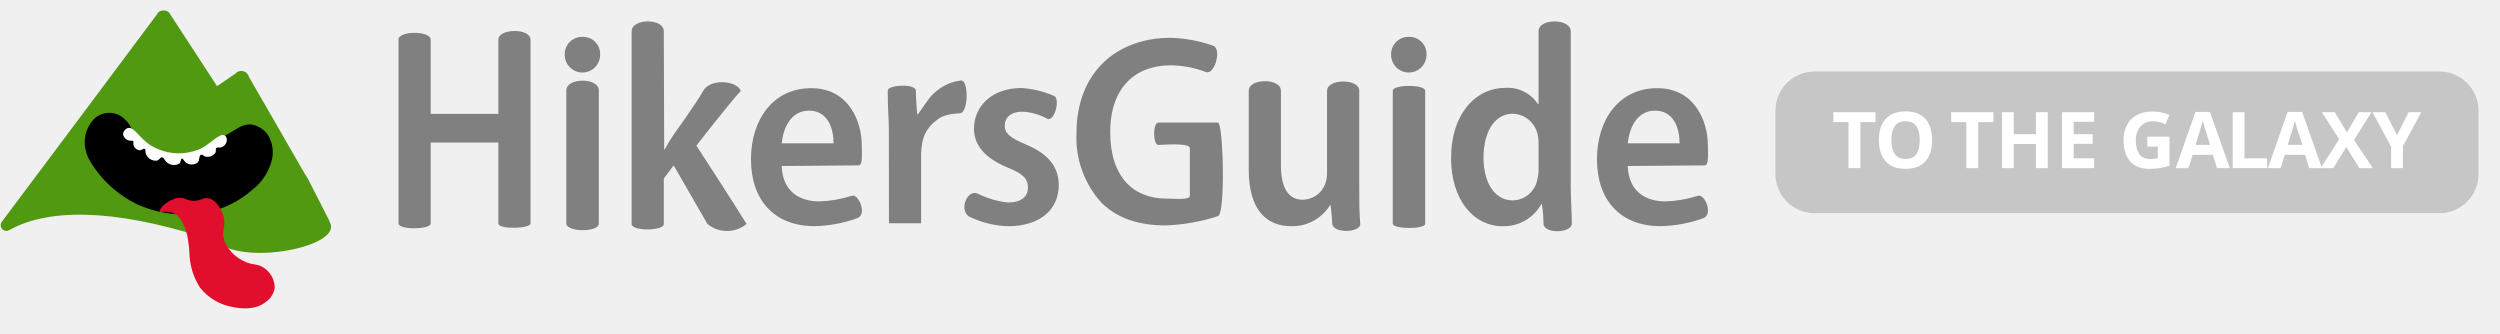
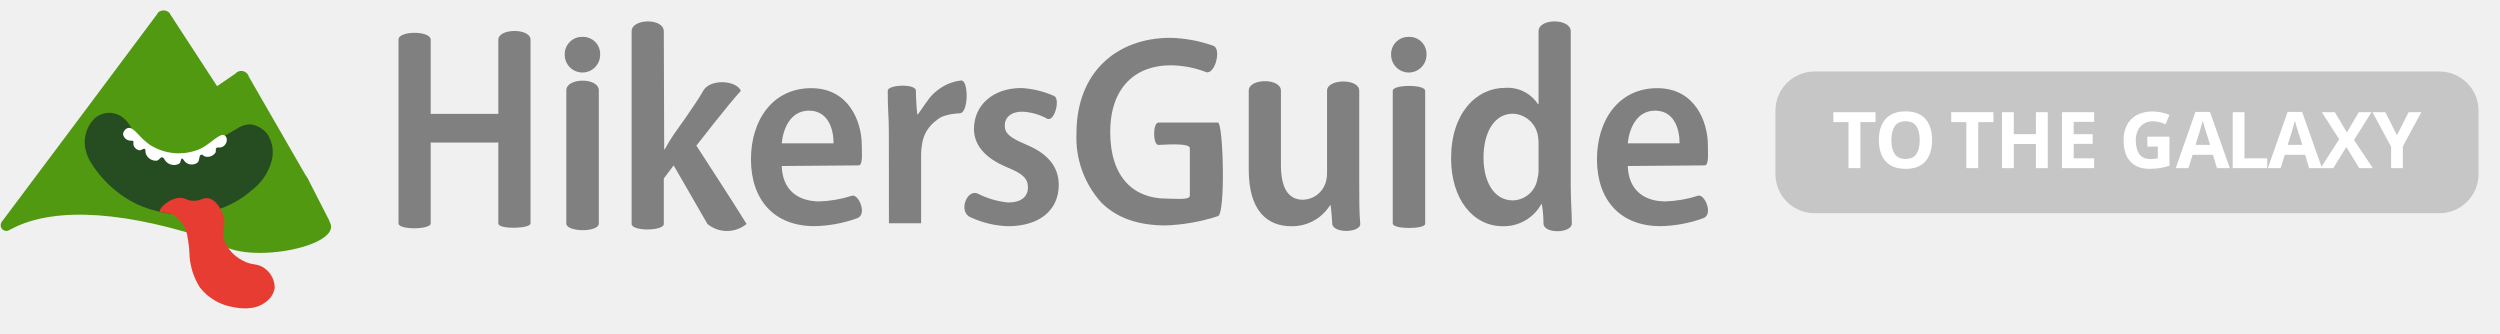
<svg xmlns="http://www.w3.org/2000/svg" id="Layer_1" data-name="Layer 1" viewBox="0 0 319.26 42.65">
  <defs>
-     <style>.cls-1{fill:#c6c6c6;}.cls-2{font-size:10px;font-family:MyriadPro-SemiboldSemiExt, Myriad Pro;font-weight:600;}.cls-11,.cls-2{fill:#fff;}.cls-3{letter-spacing:-0.03em;}.cls-4{letter-spacing:0em;}.cls-5{letter-spacing:-0.05em;}.cls-6{letter-spacing:0em;}.cls-7{letter-spacing:-0.03em;}.cls-8{letter-spacing:0em;}.cls-9{fill:#509910;}.cls-10,.cls-11,.cls-12,.cls-9{fill-rule:evenodd;}.cls-12{fill:#e20e2d;}.cls-13{fill:gray;}</style>
+     <style>.cls-1{fill:#c6c6c6;}.cls-2{font-size:10px;font-family:MyriadPro-SemiboldSemiExt, Myriad Pro;font-weight:600;}.cls-11,.cls-2{fill:#fff;}.cls-3{letter-spacing:-0.03em;}.cls-4{letter-spacing:0em;}.cls-5{letter-spacing:-0.05em;}.cls-6{letter-spacing:0em;}.cls-7{letter-spacing:-0.03em;}.cls-8{letter-spacing:0em;}.cls-9{fill:#509910;}.cls-10,.cls-11,.cls-12,.cls-9{fill-rule:evenodd;}.cls-10{fill:#264c22;}.cls-12{fill:#e73c32;}.cls-13{fill:gray;}</style>
  </defs>
  <rect class="cls-1" x="226.73" y="9.13" width="89.79" height="18.1" rx="5" />
  <text class="cls-2" transform="translate(233.92 21.47)">
    <tspan class="cls-3">T</tspan>
    <tspan class="cls-4" x="5.44" y="0">O</tspan>
    <tspan class="cls-5" x="13.28" y="0"> </tspan>
    <tspan x="15.05" y="0">THE GA</tspan>
    <tspan class="cls-6" x="50.3" y="0">L</tspan>
    <tspan class="cls-7" x="55.7" y="0">A</tspan>
    <tspan class="cls-8" x="62.43" y="0">X</tspan>
    <tspan x="69.06" y="0">Y</tspan>
  </text>
  <path class="cls-9" d="M41.78,27.9C35,20.76,20.51,17.77,11.24,22.24L20.93,8.82l4.63,7.33a.9.9,0,0,0,1.23.3h0l3.49-2.34,8.43,9.07h0a.32.32,0,0,0,.47,0,.31.31,0,0,0,.09-.22.29.29,0,0,0,0-.16h0c-1.75-3.06-4.88-8.48-7.49-13a1,1,0,0,0-1.73-.39L27.72,11l-6-9.2,0-.05h0a1,1,0,0,0-.83-.42,1,1,0,0,0-.78.36h0l0,.06s0,0,0,0Q10.14,15.11.21,28.35h0a.74.74,0,0,0,.17,1,.71.71,0,0,0,.43.14.72.72,0,0,0,.32-.08h0l.54-.28C7.2,26.32,16.42,27,27.75,30.91c3.77,3.2,17.37.29,14-3" />
  <polygon class="cls-9" points="0.99 28.62 20.95 3.46 27.14 13.63 30.81 11.41 39.31 22.81 42.11 28.29 29.74 26.55 22.93 23.65 12.77 23.65 6.5 25.33 0.99 28.62" />
  <path class="cls-10" d="M11.43,20.46a4,4,0,0,1-.41-1A4.29,4.29,0,0,1,12.21,15a3,3,0,0,1,1.93-.59,2.92,2.92,0,0,1,1.39.48,3.83,3.83,0,0,1,1.35,1.73c.89,1.95,4.88,3.64,7.74,2.89.78-.21,2.44-1.18,5.74-3.14A2.91,2.91,0,0,1,32,15.88a3.24,3.24,0,0,1,2.23,1.37,4.25,4.25,0,0,1,.43,3.4,7,7,0,0,1-2.53,3.66,12.34,12.34,0,0,1-4.53,2.51,14.62,14.62,0,0,1-10-.69A14.24,14.24,0,0,1,11.43,20.46Z" />
  <path class="cls-11" d="M16.3,16.36a.9.9,0,0,0-.59.78,1,1,0,0,0,.89.82c.17,0,.31,0,.4.05s0,.27.05.51a.92.92,0,0,0,.76.67c.33,0,.49-.27.66-.18s.06.32.15.61a1.37,1.37,0,0,0,1.41.9c.35-.1.42-.46.68-.43s.24.31.53.58a1.4,1.4,0,0,0,1.64.24c.26-.23.18-.63.35-.66s.23.3.54.53a1.25,1.25,0,0,0,1.44,0c.34-.32.16-.88.43-1s.25.13.57.21a1.21,1.21,0,0,0,1.32-.52c.1-.25-.05-.41.09-.56s.4,0,.73-.13a1,1,0,0,0,.59-1.15.66.66,0,0,0-.25-.34c-.59-.37-1.7,1-3.08,1.7a6.86,6.86,0,0,1-6.06-.25C17.81,17.8,17.16,16.08,16.3,16.36Z" />
-   <path class="cls-12" d="M20.41,27c.11.25.83-.18,1.69.2,1.17.5,1.58,2,1.81,2.86a16.85,16.85,0,0,1,.3,2.64,8.57,8.57,0,0,0,1.31,4,6.76,6.76,0,0,0,4.16,2.5c.77.15,2.79.54,4.28-.65a2.71,2.71,0,0,0,1.12-1.78,3.05,3.05,0,0,0-1.19-2.43c-1-.81-1.58-.34-2.93-1.08a4.9,4.9,0,0,1-2.3-2.5c-.49-1.4.35-1.91-.19-3.39-.3-.8-1-2-2-2.07-.6-.06-.79.34-1.69.34s-1-.33-1.65-.37C21.68,25.2,20.25,26.64,20.41,27Z" />
+   <path class="cls-12" d="M20.41,27c.11.25.81,0,1.67.42a3.75,3.75,0,0,1,1.83,2.64,16.85,16.85,0,0,1,.3,2.64,8.57,8.57,0,0,0,1.31,4,6.76,6.76,0,0,0,4.16,2.5c.77.15,2.79.54,4.28-.65a2.71,2.71,0,0,0,1.12-1.78,3.05,3.05,0,0,0-1.19-2.43c-1-.81-1.58-.34-2.93-1.08a4.9,4.9,0,0,1-2.3-2.5c-.49-1.4.35-1.91-.19-3.39-.3-.8-1-2-2-2.07-.6-.06-.79.34-1.69.34s-1-.33-1.65-.37C21.68,25.2,20.25,26.64,20.41,27Z" />
  <path class="cls-13" d="M55,5.07v9.47h8.64V5.07c0-1.47,4.11-1.5,4.11,0V28.54c0,.67-4.11.79-4.11,0V18.2H55V28.54c0,.79-4.11.84-4.11,0V5.07C50.84,3.91,55,3.89,55,5.07Z" />
  <path class="cls-13" d="M76.64,7a2.26,2.26,0,0,1-4.52,0,2.2,2.2,0,0,1,2.26-2.29A2.18,2.18,0,0,1,76.64,7ZM72.32,28.54v-17c0-1.65,4.15-1.66,4.15,0v17C76.47,29.71,72.32,29.65,72.32,28.54Z" />
  <path class="cls-13" d="M84.82,19.07h.07a22.49,22.49,0,0,1,1.22-2s2.83-3.9,3.69-5.47,4.25-1.37,4.81,0c-1.48,1.58-5.68,7-5.68,7s5,7.68,6.41,10a3.93,3.93,0,0,1-5,0l-4.31-7.48-1.26,1.67v5.81c0,.92-4.11.95-4.11,0V4c0-1.66,4.11-1.72,4.11,0Z" />
  <path class="cls-13" d="M99.83,21.2c.1,3.27,2.3,4.52,4.81,4.52a15,15,0,0,0,4.17-.73c.84-.24,2,2.43.63,2.89a17,17,0,0,1-5.43,1c-5.15,0-8.11-3.35-8.11-8.54,0-5,2.78-9.08,7.69-9.08s6.42,4.39,6.46,7.12c0,1.3.17,2.74-.42,2.74Zm6.62-2.9c0-1.91-.74-4.17-3.14-4.17S100,16.49,99.83,18.3Z" />
  <path class="cls-13" d="M207.87,21.2c.11,3.27,2.3,4.52,4.81,4.52a15.07,15.07,0,0,0,4.18-.73c.84-.24,2,2.43.62,2.89a17,17,0,0,1-5.43,1c-5.15,0-8.11-3.35-8.11-8.54,0-5,2.78-9.08,7.69-9.08s6.43,4.39,6.47,7.12c0,1.3.16,2.74-.42,2.74Zm6.62-2.9c0-1.91-.73-4.17-3.13-4.17s-3.31,2.36-3.49,4.17Z" />
  <path class="cls-13" d="M113.51,16.84c0-2.05-.15-2.61-.14-5.26,0-.77,3.59-.93,3.59,0,0,1.21.17,3,.17,3h.11c1.47-2.1,1.6-2.38,2.53-3.09a5.9,5.9,0,0,1,2.94-1.21c1-.15,1,4.1-.11,4.18-1.8.12-2.52.47-3,.9a4.49,4.49,0,0,0-1.83,2.91,7.87,7.87,0,0,0-.14,1.4v8.84h-4.11Z" />
  <path class="cls-13" d="M124.83,24.71a11,11,0,0,0,3.9,1.15c1.71,0,2.54-.77,2.54-1.91s-.63-1.75-2.58-2.55c-3.06-1.25-4.31-3-4.31-4.94,0-3,2.4-5.22,6.06-5.22a12.15,12.15,0,0,1,4.14,1c.87.3.11,3.35-.84,2.93a7.24,7.24,0,0,0-3.2-.91c-1.46,0-2.23.77-2.23,1.78s.7,1.56,2.68,2.4c2.82,1.18,4.18,2.79,4.22,5.15,0,3.21-2.41,5.3-6.52,5.3a12.37,12.37,0,0,1-4.7-1.12C122.33,27.13,123.43,24.14,124.83,24.71Z" />
  <path class="cls-13" d="M155.54,27.6a24.55,24.55,0,0,1-6.65,1.19c-3.48,0-6.2-.91-8.22-2.89a12.35,12.35,0,0,1-3.2-8.88c0-7.84,5.19-12.19,12-12.19a17.62,17.62,0,0,1,5.43,1c1.16.32.25,3.74-.87,3.38a12.86,12.86,0,0,0-4.56-.87c-4.39,0-7.69,2.75-7.69,8.53s3,8.49,7.17,8.49c1.29,0,3,.22,3-.38s0-5.36,0-6.06-3.26-.44-4-.41-.76-2.86,0-2.86h7.59C156.21,15.67,156.53,27.29,155.54,27.6Z" />
  <path class="cls-13" d="M173.58,23.49c0,2,0,3.85.13,5.05s-3.52,1.33-3.58,0-.21-2.33-.21-2.33h-.07a5.69,5.69,0,0,1-4.95,2.68c-3.09,0-5.43-2-5.43-7.21V11.58c0-1.61,4.11-1.63,4.11,0v9.48c0,2.68.77,4.45,2.82,4.45a3.12,3.12,0,0,0,2.86-2.09,4.15,4.15,0,0,0,.21-1.39V11.58c0-1.54,4.11-1.59,4.11,0Z" />
  <path class="cls-13" d="M182.17,7a2.26,2.26,0,0,1-4.52,0,2.2,2.2,0,0,1,2.26-2.29A2.18,2.18,0,0,1,182.17,7Zm-4.31,21.59v-17c0-.82,4.14-.83,4.14,0v17C182,29.28,177.86,29.31,177.86,28.54Z" />
  <path class="cls-13" d="M200.59,4V23.84c0,1.64.14,3.42.14,4.7s-3.62,1.35-3.62,0a15,15,0,0,0-.21-2.47h-.07a5.49,5.49,0,0,1-4.91,2.82c-3.83,0-6.61-3.48-6.61-8.67,0-5.78,3.23-9,6.89-9a4.61,4.61,0,0,1,4.21,2.09h.07V4C196.48,2.29,200.59,2.33,200.59,4Zm-4.11,14.49a5.4,5.4,0,0,0-.07-1.08,3.37,3.37,0,0,0-3.2-2.89c-2.47,0-3.76,2.51-3.76,5.61s1.36,5.46,3.73,5.46a3.25,3.25,0,0,0,3.16-2.78,4.09,4.09,0,0,0,.14-1.19Z" />
</svg>
